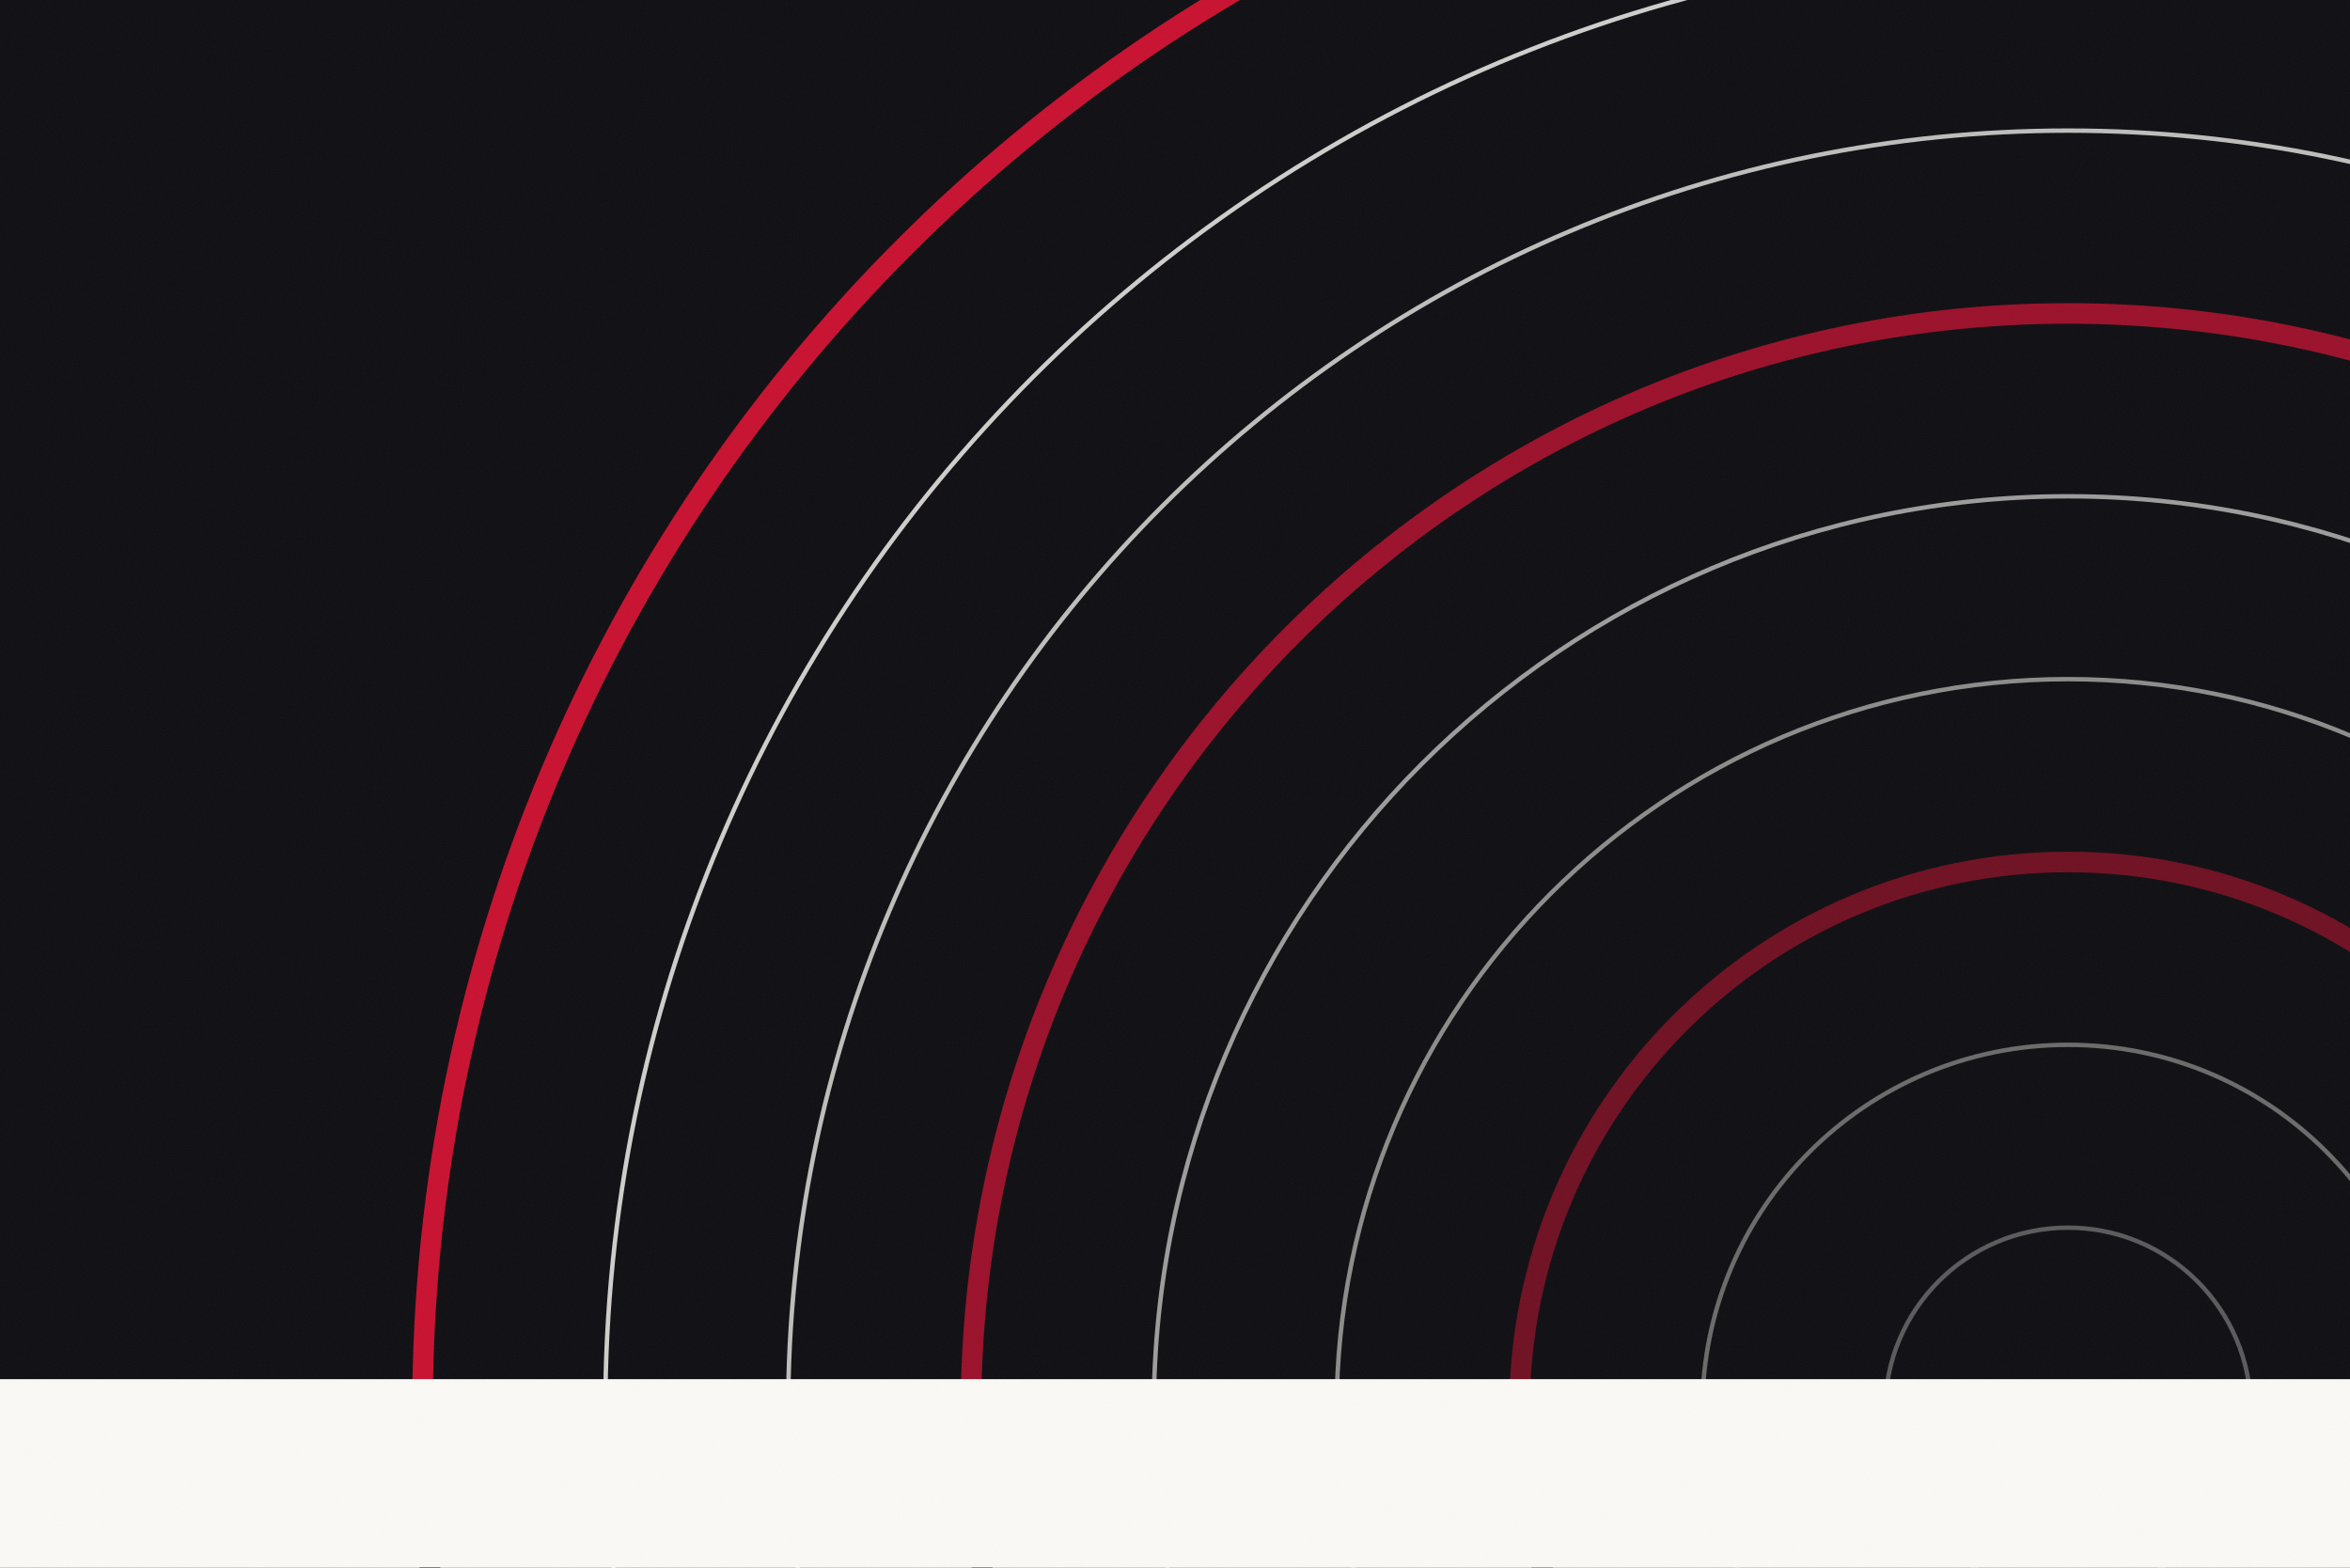
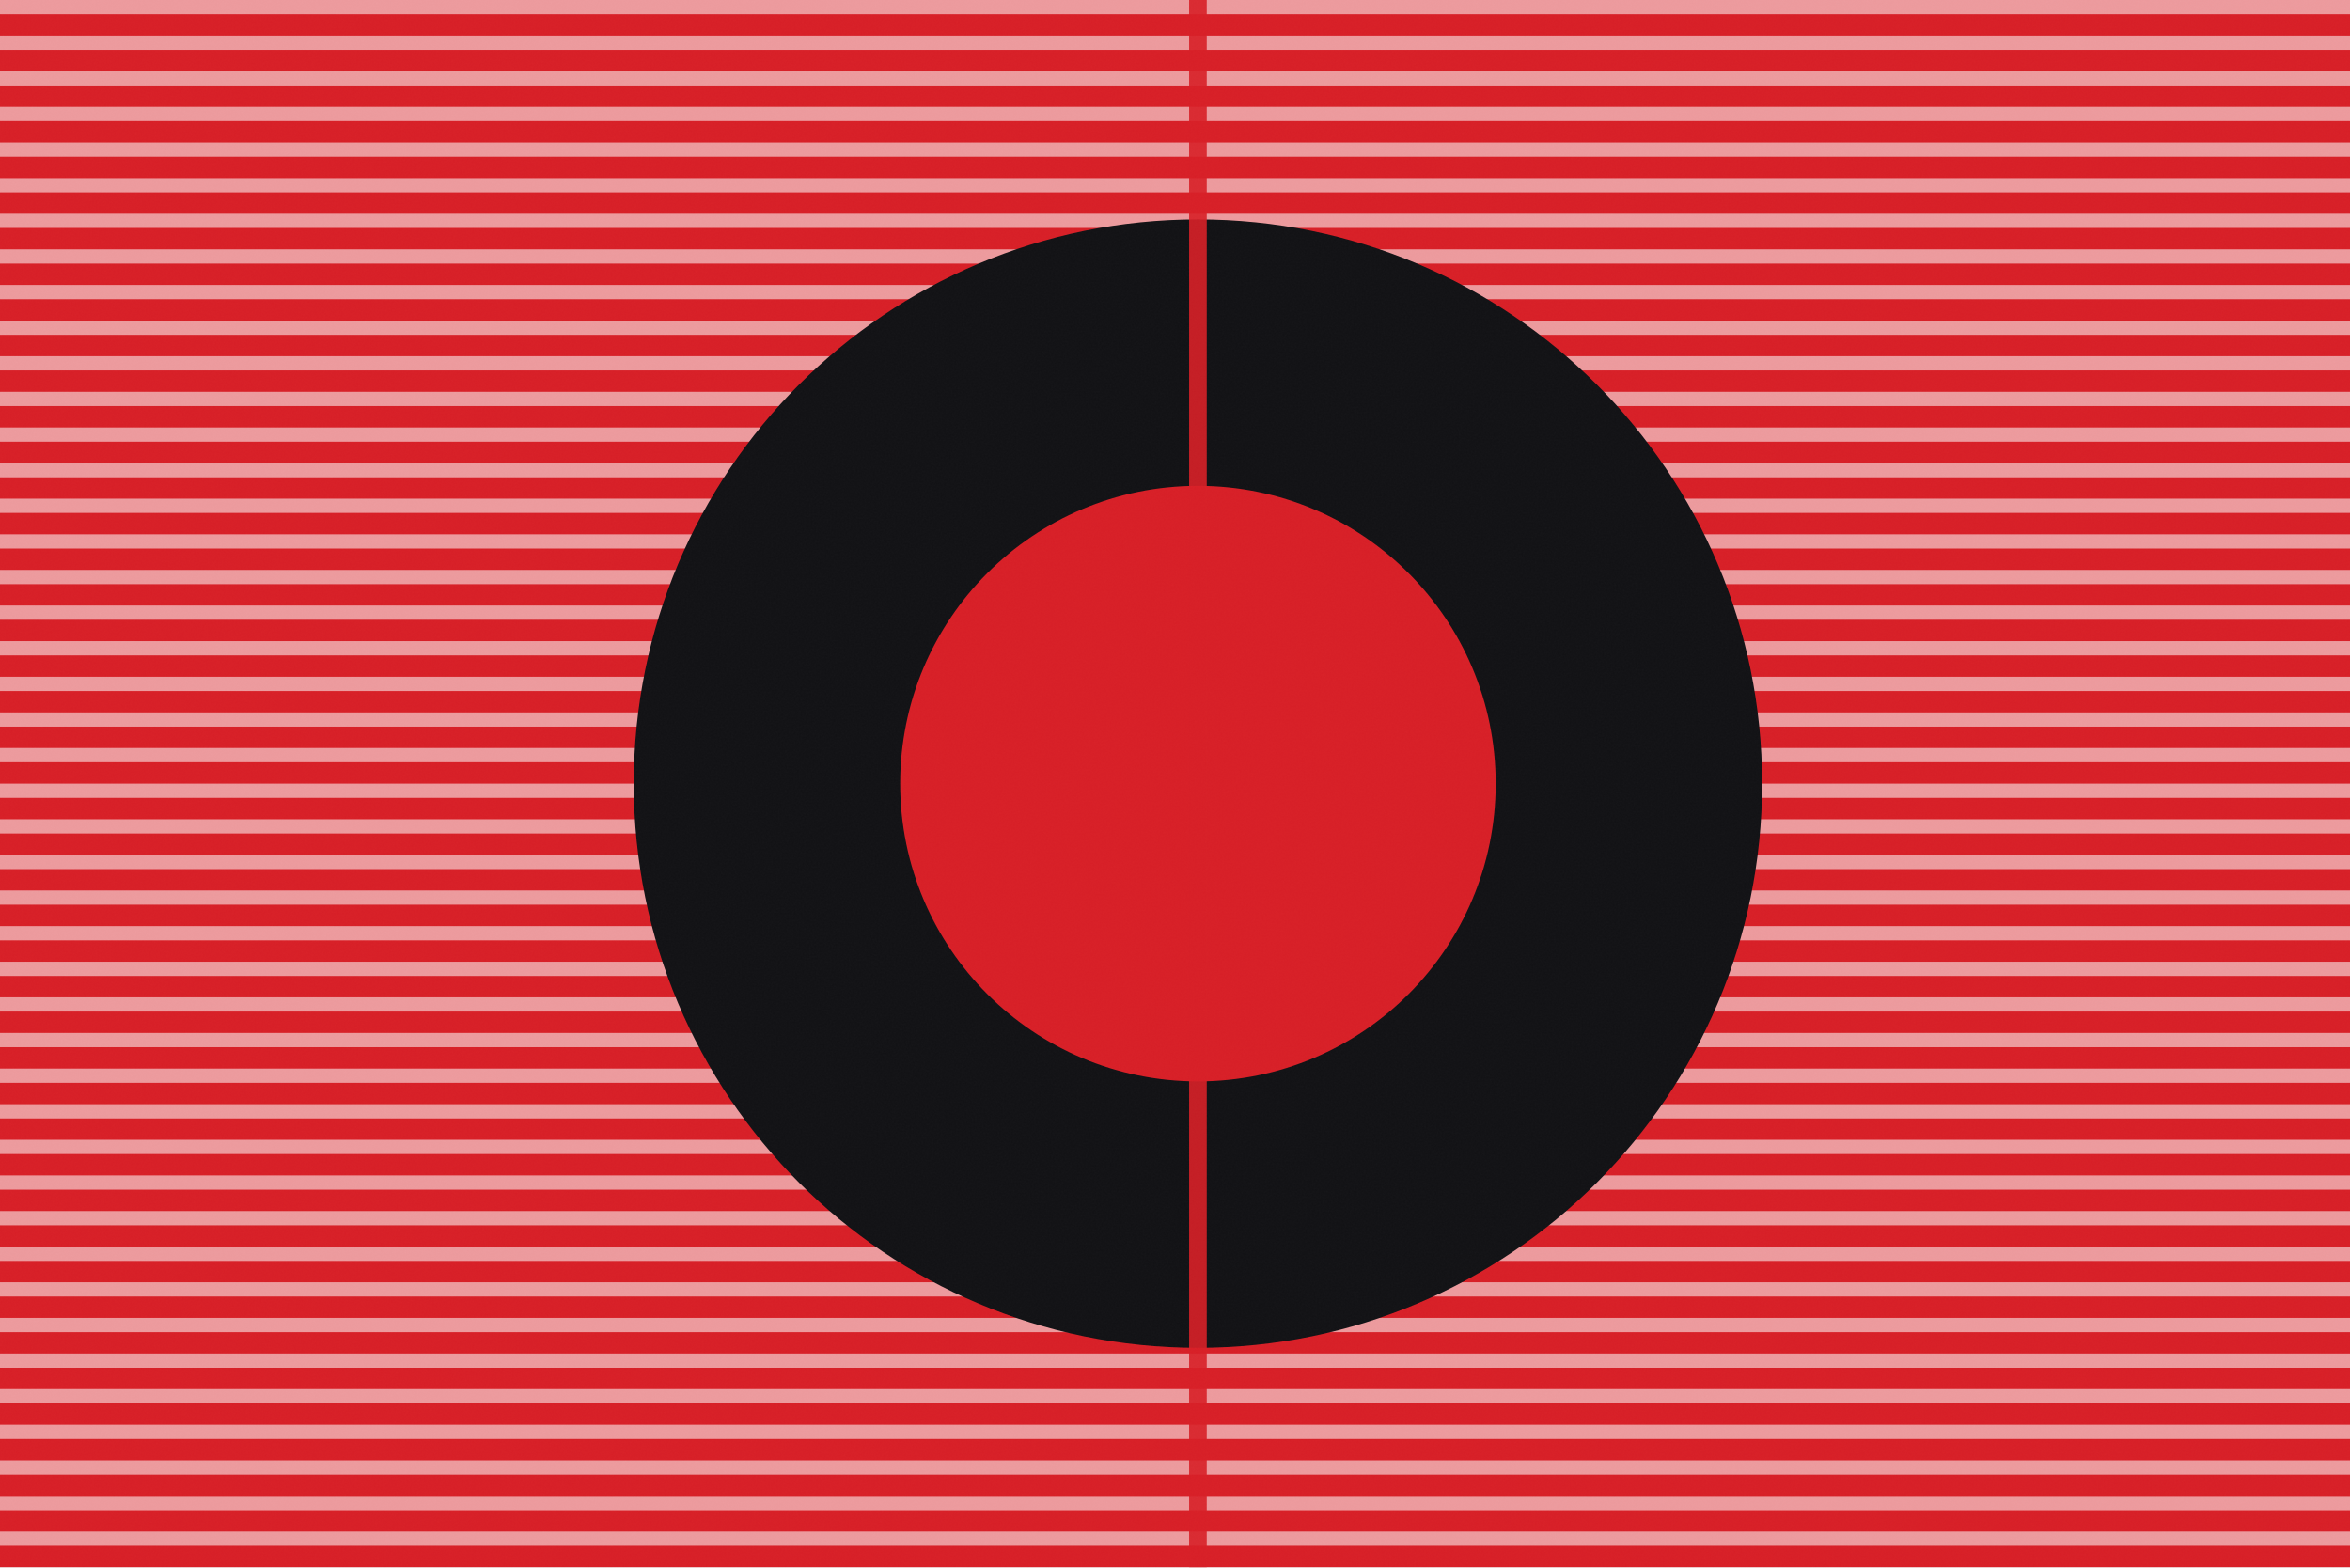
<svg xmlns="http://www.w3.org/2000/svg" viewBox="0 0 1600 1067" width="1600" height="1067" role="img">
  <defs>
    <filter id="grain" x="0" y="0" width="100%" height="100%">
-       <feTurbulence type="fractalNoise" baseFrequency="0.9" numOctaves="2" stitchTiles="stitch" />
+       <feTurbulence type="fractalNoise" baseFrequency="0.85" numOctaves="2" stitchTiles="stitch" />
      <feColorMatrix type="saturate" values="0" />
      <feComponentTransfer>
        <feFuncA type="linear" slope="0.4" />
      </feComponentTransfer>
    </filter>
  </defs>
  <g>
-     <rect width="1600" height="1067" fill="#101014" />
-     <circle cx="1408" cy="960.3" r="1120.35" fill="none" stroke="#E01235" stroke-width="14" opacity="0.88" />
-     <circle cx="1408" cy="960.3" r="995.867" fill="none" stroke="#FBF9F6" stroke-width="3" opacity="0.81" />
-     <circle cx="1408" cy="960.3" r="871.383" fill="none" stroke="#FBF9F6" stroke-width="3" opacity="0.74" />
-     <circle cx="1408" cy="960.3" r="746.9" fill="none" stroke="#E01235" stroke-width="14" opacity="0.67" />
-     <circle cx="1408" cy="960.3" r="622.417" fill="none" stroke="#FBF9F6" stroke-width="3" opacity="0.6" />
-     <circle cx="1408" cy="960.3" r="497.933" fill="none" stroke="#FBF9F6" stroke-width="3" opacity="0.53" />
-     <circle cx="1408" cy="960.3" r="373.45" fill="none" stroke="#E01235" stroke-width="14" opacity="0.46" />
-     <circle cx="1408" cy="960.3" r="248.967" fill="none" stroke="#FBF9F6" stroke-width="3" opacity="0.39" />
-     <circle cx="1408" cy="960.3" r="124.483" fill="none" stroke="#FBF9F6" stroke-width="3" opacity="0.32" />
-     <rect x="0" y="938.96" width="1600" height="128.04" fill="#FBF9F6" />
+     <rect width="1600" height="1067" fill="#D81E26" />
+     <rect x="0" y="0" width="1600" height="9.7" fill="#FFFFFF" opacity="0.55" />
+     <rect x="0" y="24.25" width="1600" height="9.7" fill="#FFFFFF" opacity="0.55" />
+     <rect x="0" y="48.5" width="1600" height="9.7" fill="#FFFFFF" opacity="0.55" />
+     <rect x="0" y="72.75" width="1600" height="9.7" fill="#FFFFFF" opacity="0.55" />
+     <rect x="0" y="97" width="1600" height="9.7" fill="#FFFFFF" opacity="0.55" />
+     <rect x="0" y="121.25" width="1600" height="9.7" fill="#FFFFFF" opacity="0.55" />
+     <rect x="0" y="145.5" width="1600" height="9.7" fill="#FFFFFF" opacity="0.55" />
+     <rect x="0" y="169.75" width="1600" height="9.7" fill="#FFFFFF" opacity="0.55" />
+     <rect x="0" y="194" width="1600" height="9.7" fill="#FFFFFF" opacity="0.55" />
+     <rect x="0" y="218.25" width="1600" height="9.7" fill="#FFFFFF" opacity="0.55" />
+     <rect x="0" y="242.5" width="1600" height="9.7" fill="#FFFFFF" opacity="0.55" />
+     <rect x="0" y="266.75" width="1600" height="9.7" fill="#FFFFFF" opacity="0.55" />
+     <rect x="0" y="291" width="1600" height="9.7" fill="#FFFFFF" opacity="0.55" />
+     <rect x="0" y="315.25" width="1600" height="9.7" fill="#FFFFFF" opacity="0.55" />
+     <rect x="0" y="339.5" width="1600" height="9.7" fill="#FFFFFF" opacity="0.55" />
+     <rect x="0" y="363.75" width="1600" height="9.7" fill="#FFFFFF" opacity="0.55" />
+     <rect x="0" y="388" width="1600" height="9.7" fill="#FFFFFF" opacity="0.55" />
+     <rect x="0" y="412.25" width="1600" height="9.7" fill="#FFFFFF" opacity="0.55" />
+     <rect x="0" y="436.5" width="1600" height="9.7" fill="#FFFFFF" opacity="0.55" />
+     <rect x="0" y="460.75" width="1600" height="9.7" fill="#FFFFFF" opacity="0.55" />
+     <rect x="0" y="485" width="1600" height="9.7" fill="#FFFFFF" opacity="0.55" />
+     <rect x="0" y="509.25" width="1600" height="9.7" fill="#FFFFFF" opacity="0.55" />
+     <rect x="0" y="533.5" width="1600" height="9.7" fill="#FFFFFF" opacity="0.55" />
+     <rect x="0" y="557.75" width="1600" height="9.7" fill="#FFFFFF" opacity="0.55" />
+     <rect x="0" y="582" width="1600" height="9.7" fill="#FFFFFF" opacity="0.55" />
+     <rect x="0" y="606.25" width="1600" height="9.7" fill="#FFFFFF" opacity="0.55" />
+     <rect x="0" y="630.5" width="1600" height="9.7" fill="#FFFFFF" opacity="0.55" />
+     <rect x="0" y="654.75" width="1600" height="9.7" fill="#FFFFFF" opacity="0.55" />
+     <rect x="0" y="679" width="1600" height="9.7" fill="#FFFFFF" opacity="0.55" />
+     <rect x="0" y="703.25" width="1600" height="9.7" fill="#FFFFFF" opacity="0.55" />
+     <rect x="0" y="727.5" width="1600" height="9.7" fill="#FFFFFF" opacity="0.55" />
+     <rect x="0" y="751.75" width="1600" height="9.7" fill="#FFFFFF" opacity="0.55" />
+     <rect x="0" y="776" width="1600" height="9.7" fill="#FFFFFF" opacity="0.55" />
+     <rect x="0" y="800.25" width="1600" height="9.7" fill="#FFFFFF" opacity="0.55" />
+     <rect x="0" y="824.5" width="1600" height="9.7" fill="#FFFFFF" opacity="0.55" />
+     <rect x="0" y="848.75" width="1600" height="9.7" fill="#FFFFFF" opacity="0.55" />
+     <rect x="0" y="873" width="1600" height="9.7" fill="#FFFFFF" opacity="0.55" />
+     <rect x="0" y="897.25" width="1600" height="9.7" fill="#FFFFFF" opacity="0.55" />
+     <rect x="0" y="921.5" width="1600" height="9.7" fill="#FFFFFF" opacity="0.55" />
+     <rect x="0" y="945.75" width="1600" height="9.7" fill="#FFFFFF" opacity="0.55" />
+     <rect x="0" y="970" width="1600" height="9.7" fill="#FFFFFF" opacity="0.55" />
+     <rect x="0" y="994.25" width="1600" height="9.7" fill="#FFFFFF" opacity="0.55" />
+     <rect x="0" y="1018.5" width="1600" height="9.7" fill="#FFFFFF" opacity="0.55" />
+     <rect x="0" y="1042.75" width="1600" height="9.7" fill="#FFFFFF" opacity="0.55" />
+     <circle cx="815.62" cy="533.5" r="384.12" fill="#111114" />
+     <circle cx="815.62" cy="533.5" r="202.73" fill="#D81E26" />
+     <rect x="809.62" y="0" width="12" height="1067" fill="#D81E26" opacity="0.9" />
  </g>
-   <rect width="1600" height="1067" filter="url(#grain)" opacity="0.085" />
+   <rect width="1600" height="1067" filter="url(#grain)" opacity="0.07" />
</svg>
